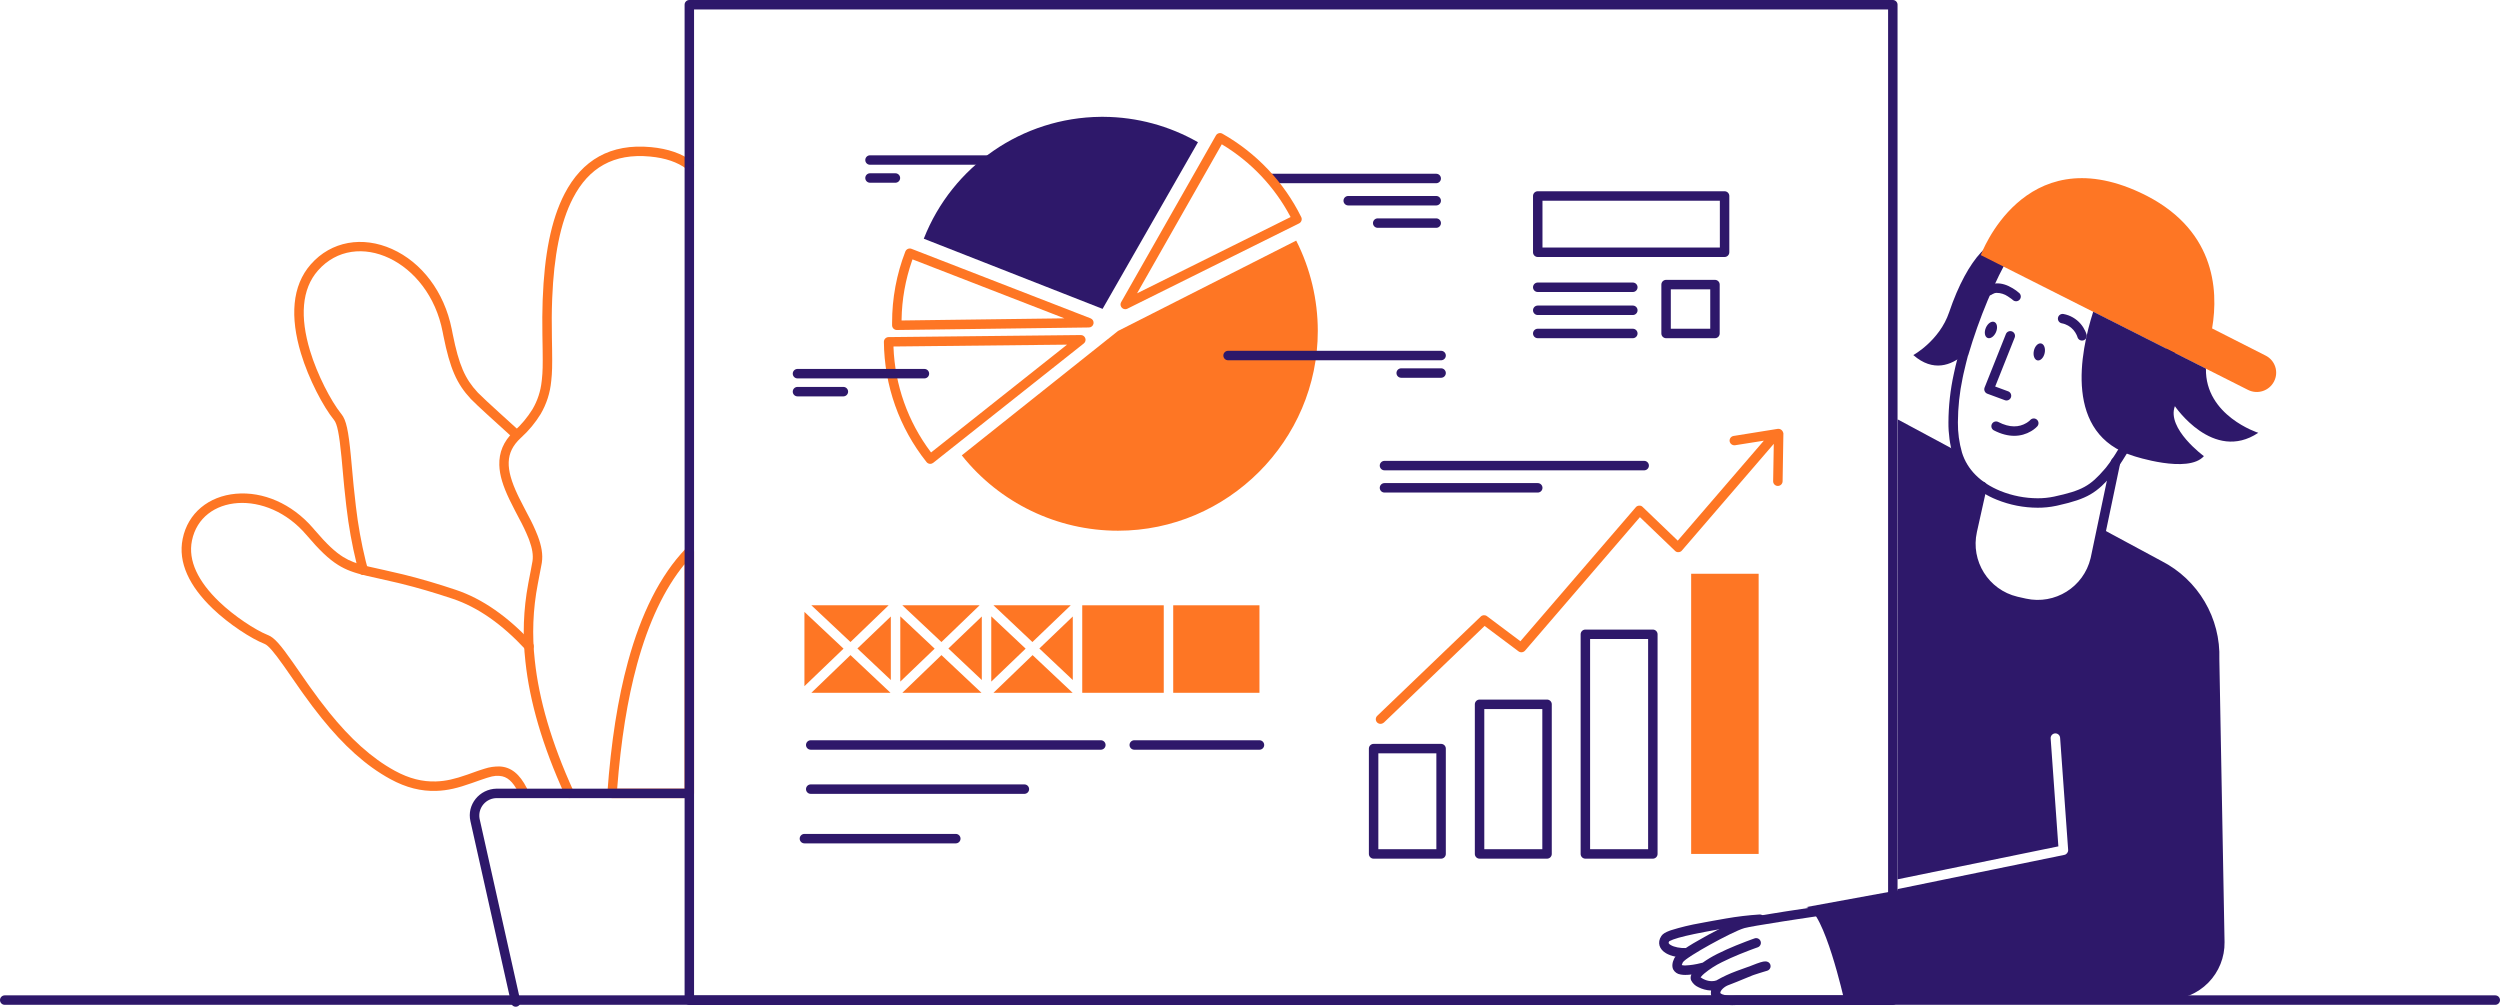
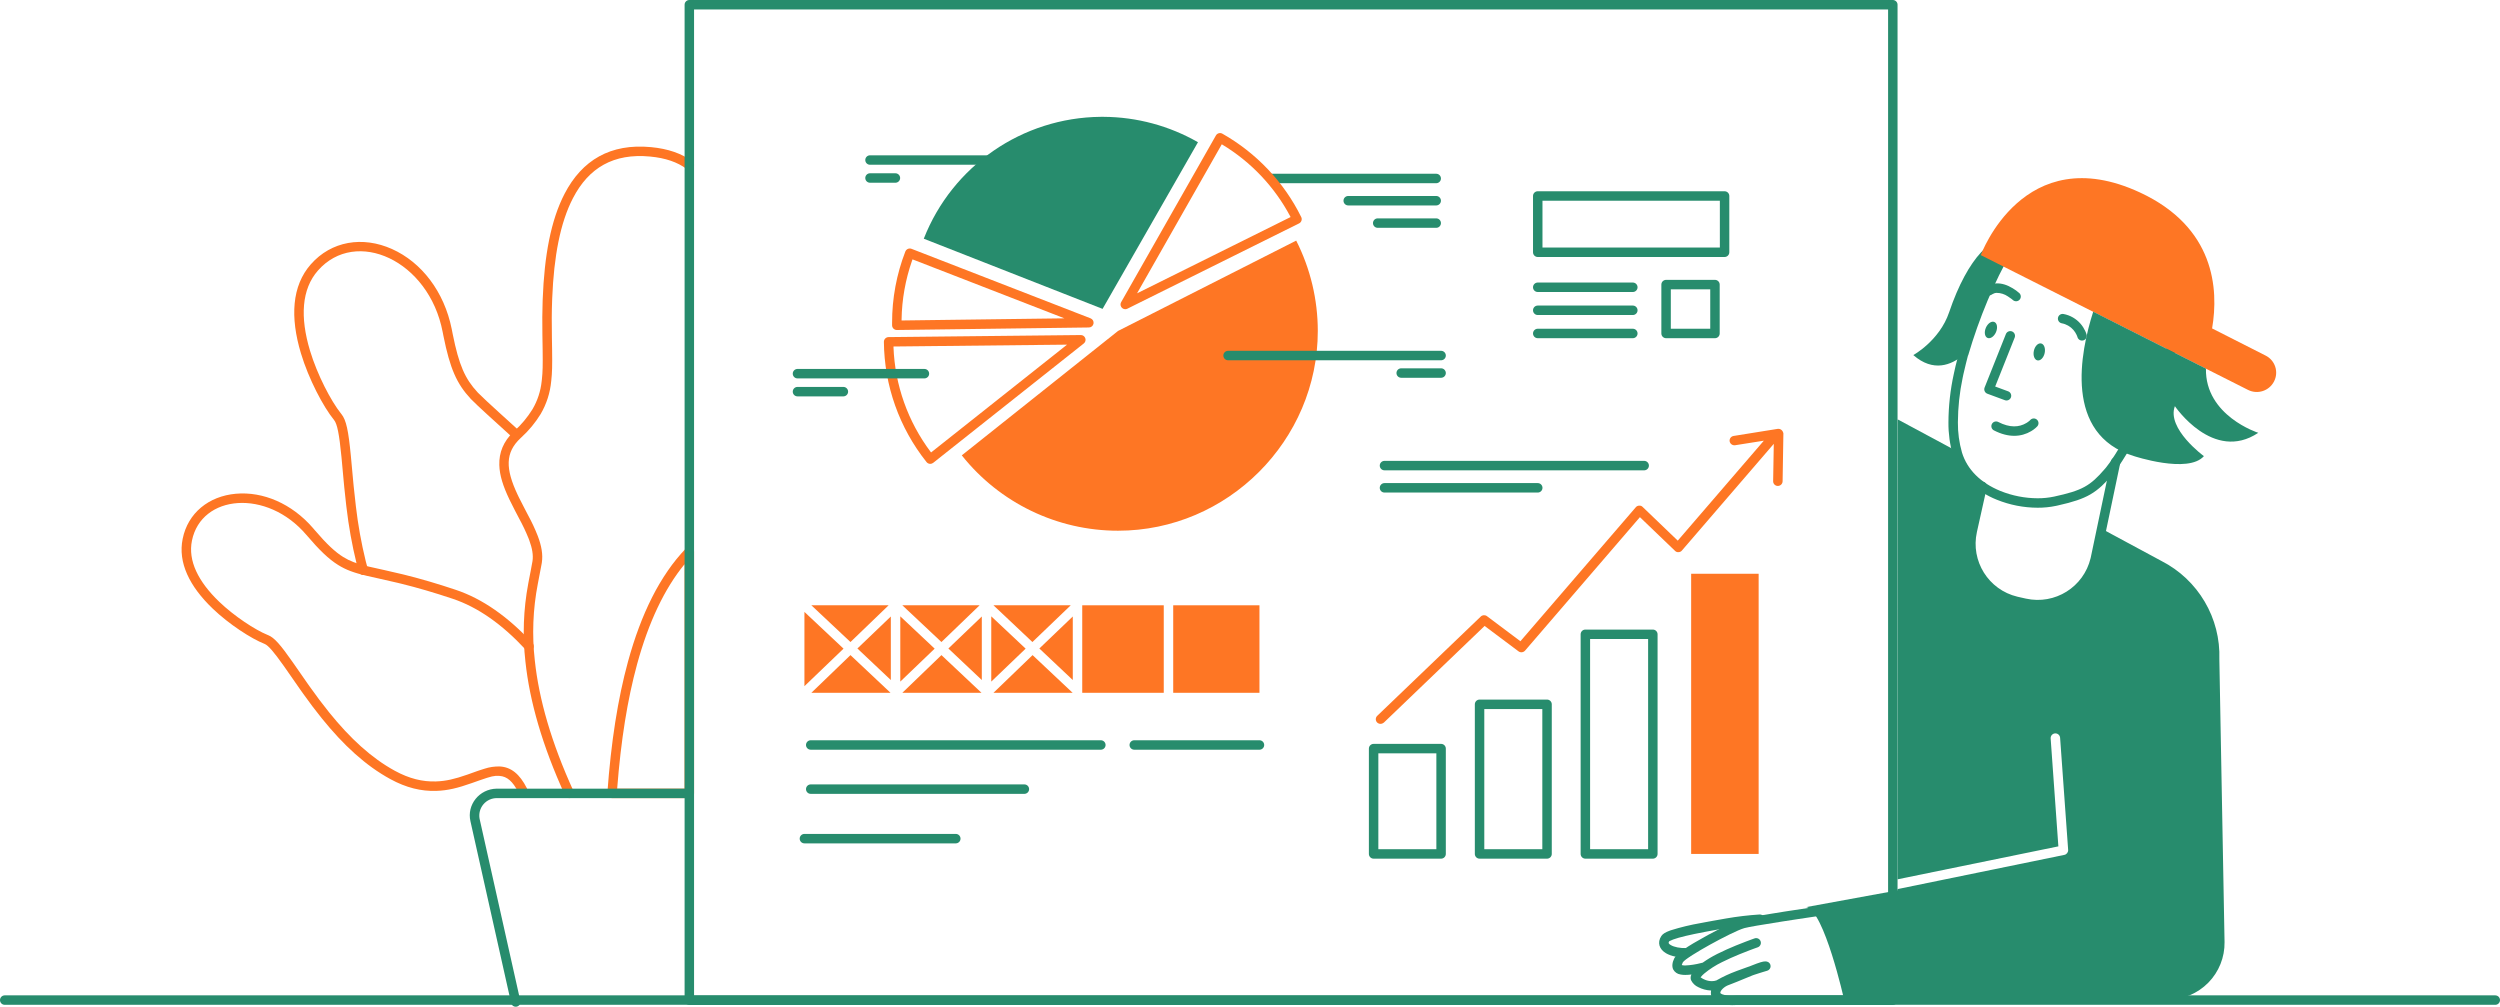
<svg xmlns="http://www.w3.org/2000/svg" viewBox="0 0 1585.6 638.5">
  <g id="graphs_and_statistics_outline_II" data-name="graphs and statistics/outline_II" transform="translate(2.6 2.6)">
    <g id="graphs_and_statistics_outline_II-2" data-name="graphs and statistics/outline_II">
      <g id="graphs_and_statistics_outline_II-3" data-name="graphs and statistics_outline_II">
        <g id="flower_1_" transform="translate(115 93)">
          <g id="leaves_1_">
            <g id="leaf_IV_1_" transform="translate(72 60)">
              <path id="Path" d="M10.529,14.177C23.51-.563,43.377-3.859,62.046,4.522,80.732,12.911,95.118,31.493,99.884,55.27l.472,2.411.164.822c3.947,19.6,7.747,28.251,15.8,36.919l.28.3c4.264,4.432,22.753,20.943,25.431,23.452a3,3,0,1,1-4.1,4.378l-2.583-2.357c-6.035-5.469-19.816-17.872-23.284-21.539l-.137-.146c-8.906-9.586-13.139-19.224-17.287-39.818q-.251-1.247-.505-2.565c-8.709-45.49-55.049-66.293-79.1-38.981C4.647,29.933,3.6,47.719,10,68.969c4.613,15.316,13.293,31.91,19.623,39.848l.282.35c3.119,3.835,4.464,10.639,6,26.487l1.477,16.056.314,3.253c.451,4.577.9,8.666,1.394,12.706a282.075,282.075,0,0,0,6.21,34.616q.658,2.617,1.37,5.167a3,3,0,1,1-5.779,1.615q-.734-2.626-1.41-5.319A287.893,287.893,0,0,1,33.134,168.4l-.229-1.893c-.413-3.482-.795-7.042-1.18-10.951l-.4-4.19c-.339-3.644-1.077-11.822-1.225-13.4l-.164-1.722c-1.384-14.24-2.661-20.81-4.679-23.291-6.851-8.4-16.091-25.966-21-42.255C-2.679,47.67-1.514,27.851,10.529,14.177Z" transform="translate(-2.98 -2.159)" fill="#fe7624" />
            </g>
            <g id="leaf_II_1_" transform="translate(0 220)">
              <path id="Path-2" data-name="Path" d="M34.433.191C51.6-1.342,69.878,6.4,83.3,21.906l1.3,1.518c7.505,8.741,12.78,13.7,17.923,16.892,4.256,2.644,8.529,4.225,15.686,5.954l1.029.242c2.6.586,15.466,3.429,20.74,4.721l2.185.542c9.852,2.473,20.012,5.432,31.624,9.321C191,66.833,207.176,78.333,222.537,94.9a3,3,0,1,1-4.4,4.079c-14.726-15.884-30.1-26.809-46.253-32.195-11.891-3.982-22.217-6.971-32.26-9.461l-2.695-.654c-6.355-1.505-18.525-4.187-19.487-4.415-8.109-1.925-13.063-3.723-18.087-6.844C93.381,41.7,87.5,36.1,79.152,26.284,54.177-3.1,12.516.622,6.576,29.946,3.969,42.613,10.529,55.9,23.9,68.726,33.543,77.97,46.645,86.5,54.44,89.691l.392.158c4.013,1.572,7.906,6.125,15.681,17.221l9.01,12.948,1.62,2.3c4.366,6.145,8.33,11.44,12.4,16.482,13.414,16.619,26.887,29.011,41.737,37.111,9.1,4.982,17.588,7.025,26.045,6.749,6.346-.207,11.949-1.534,19.916-4.321l5.895-2.108,1.4-.488c1.333-.457,2.474-.825,3.573-1.147a28.826,28.826,0,0,1,9.735-1.434c7.08.387,12.572,4.711,17.172,13.827a3,3,0,1,1-5.357,2.7c-3.638-7.21-7.3-10.172-11.882-10.522l-.541-.031c-3.041-.146-4.588.161-12.359,2.87l-4.9,1.728c-8.892,3.151-15.167,4.682-22.455,4.92-9.534.311-19.088-1.988-29.119-7.481-15.639-8.53-29.662-21.427-43.528-38.607-3.911-4.845-7.714-9.9-11.843-15.683l-1.848-2.608-9.57-13.747-.945-1.342c-6.163-8.708-9.641-12.733-11.918-13.71l-.113-.046c-8.482-3.35-22.526-12.44-32.887-22.375C5.042,58.956-2.412,43.853.7,28.746,4,12.429,17.211,1.728,34.433.191Z" transform="translate(-2.437 -2.641)" fill="#fe7624" />
            </g>
            <path id="Path-3" data-name="Path" d="M41.4,29.935C52.489,8.562,70.505-2.093,96.208.341c10.826,1.012,19.489,4.041,26.114,8.982a3,3,0,1,1-3.587,4.81c-5.686-4.24-13.3-6.9-23.089-7.818C72.462,4.12,56.725,13.426,46.729,32.7c-8.09,15.6-12.083,36.853-13.161,63.38l-.042,1.064c-.3,7.931-.315,14.223-.152,24.33l.125,7.616c.141,10.032.035,14.249-.539,19.418l-.031.273a50.385,50.385,0,0,1-6.7,20.856A68.8,68.8,0,0,1,14.07,184.362l-.594.559c-9.8,9.15-9.6,19.453-1.84,35.9l.78,1.625c.96,1.969,2,4,3.629,7.109l2.349,4.5a111.528,111.528,0,0,1,6,12.879c2.415,6.352,3.36,11.8,2.6,16.844l-.148.9c-.582,3.348-2.239,11.714-2.415,12.67a160.322,160.322,0,0,0-1.89,48.686c2.612,24.435,10.383,51.778,24.617,82.954a3,3,0,1,1-5.458,2.492c-14.494-31.746-22.441-59.711-25.125-84.808a165.812,165.812,0,0,1,1.773-49.4l.27-1.464c.444-2.309,2.144-10.918,2.445-12.918.563-3.741-.144-8.048-2.071-13.274l-.38-1a117.438,117.438,0,0,0-6-12.676l-2.764-5.291c-1.447-2.783-2.4-4.683-3.384-6.733C2.351,215.3.2,208.51.013,201.977-.215,194.028,2.634,187.008,9,180.895l.379-.359a63.962,63.962,0,0,0,11.684-13.96,44.021,44.021,0,0,0,5.819-17.764l.141-1.222c.515-4.755.61-8.865.474-18.507l-.158-9.816c-.118-8.409-.092-14.235.146-21.123l.044-1.227C28.575,69.084,32.708,46.7,41.4,29.935Z" transform="translate(199.071 -2.628)" fill="#fe7624" />
            <path id="Path-4" data-name="Path" d="M52,159.306H3a3,3,0,0,1-2.993-3.217C2.371,123.569,6.652,96.31,13.094,72.752c2.084-7.62,4.417-14.9,6.935-21.63a189.574,189.574,0,0,1,8.388-19.245,145.007,145.007,0,0,1,9.911-16.763A114.894,114.894,0,0,1,49.834.931,2.952,2.952,0,0,1,51.977,0,2.986,2.986,0,0,1,55,3.006v153.3A3,3,0,0,1,52,159.306Zm-3-148.4-.128.156C36.231,26.5,26.14,47.792,18.881,74.335c-6.125,22.4-10.259,48.192-12.638,78.849l-.009.122H49Z" transform="translate(267.6 251.294)" fill="#fe7624" />
          </g>
-           <path id="pot_2_" d="M138.353,0a3,3,0,0,1,.176,5.995L138.353,6h-121A11.074,11.074,0,0,0,6.223,19.079L32.081,134.645a3,3,0,0,1-5.812,1.481l-.043-.171L.429,20.672C-1.986,10.165,6.095.2,17.021,0l.332,0Z" transform="translate(180.347 404.6)" fill="#2e186a" />
+           <path id="pot_2_" d="M138.353,0a3,3,0,0,1,.176,5.995L138.353,6h-121A11.074,11.074,0,0,0,6.223,19.079L32.081,134.645a3,3,0,0,1-5.812,1.481l-.043-.171L.429,20.672C-1.986,10.165,6.095.2,17.021,0l.332,0Z" transform="translate(180.347 404.6)" fill="#278C6D" />
        </g>
        <g id="whiteboard_2_" transform="translate(434)">
-           <path id="shape_15_" d="M766.3,637.4H3a3,3,0,0,1-3-3V3A3,3,0,0,1,3,0H766.3a3,3,0,0,1,3,3V634.4A3,3,0,0,1,766.3,637.4ZM6,6V631.4H763.3V6Z" transform="translate(-2.4 -2.6)" fill="#2e186a" />
+           <path id="shape_15_" d="M766.3,637.4H3a3,3,0,0,1-3-3V3A3,3,0,0,1,3,0H766.3a3,3,0,0,1,3,3V634.4A3,3,0,0,1,766.3,637.4ZM6,6V631.4H763.3V6Z" transform="translate(-2.4 -2.6)" fill="#278C6D" />
          <g id="graph_5_" transform="translate(434 269)">
-             <path id="Rectangle" d="M45.8,72.8H3a3,3,0,0,1-3-3V3A3,3,0,0,1,3,0H45.8a3,3,0,0,1,3,3V69.8A3,3,0,0,1,45.8,72.8ZM6,6V66.8H42.8V6Z" transform="translate(-2.4 200.2)" fill="#2e186a" />
-             <path id="Rectangle-2" data-name="Rectangle" d="M45.8,100.9H3a3,3,0,0,1-3-3V3A3,3,0,0,1,3,0H45.8a3,3,0,0,1,3,3V97.9A3,3,0,0,1,45.8,100.9ZM6,6V94.9H42.8V6Z" transform="translate(64.8 172.1)" fill="#2e186a" />
-             <path id="Rectangle-3" data-name="Rectangle" d="M45.8,145.3H3a3,3,0,0,1-3-3V3A3,3,0,0,1,3,0H45.8a3,3,0,0,1,3,3V142.3A3,3,0,0,1,45.8,145.3ZM6,6H6V139.3H42.8V6H6Z" transform="translate(131.9 127.7)" fill="#2e186a" />
+             <path id="Rectangle" d="M45.8,72.8H3a3,3,0,0,1-3-3V3A3,3,0,0,1,3,0H45.8a3,3,0,0,1,3,3V69.8A3,3,0,0,1,45.8,72.8ZM6,6V66.8H42.8V6Z" transform="translate(-2.4 200.2)" fill="#278C6D" />
+             <path id="Rectangle-2" data-name="Rectangle" d="M45.8,100.9H3a3,3,0,0,1-3-3V3A3,3,0,0,1,3,0H45.8a3,3,0,0,1,3,3V97.9A3,3,0,0,1,45.8,100.9ZM6,6V94.9H42.8V6Z" transform="translate(64.8 172.1)" fill="#278C6D" />
+             <path id="Rectangle-3" data-name="Rectangle" d="M45.8,145.3H3a3,3,0,0,1-3-3V3A3,3,0,0,1,3,0H45.8a3,3,0,0,1,3,3V142.3A3,3,0,0,1,45.8,145.3ZM6,6H6V139.3H42.8V6H6Z" transform="translate(131.9 127.7)" fill="#278C6D" />
            <rect id="Rectangle-4" data-name="Rectangle" width="42.8" height="177.7" transform="translate(202 92.3)" fill="#fe7624" />
            <path id="arrow_1_" d="M257.313.725a3.1,3.1,0,0,0-2.4-.7l-28,4.5a3.011,3.011,0,0,0-2.5,3.4,3.09,3.09,0,0,0,3.4,2.5l18.3-2.9-54.6,63.4-22.3-21.4a2.651,2.651,0,0,0-2.2-.8,2.814,2.814,0,0,0-2.1,1l-73.2,85-21.2-15.9a3.028,3.028,0,0,0-3.9.2l-65.7,63a2.988,2.988,0,0,0-.1,4.2,3.1,3.1,0,0,0,2.2.9,3.439,3.439,0,0,0,2.1-.8l63.9-61.3,21.5,16.1a3.077,3.077,0,0,0,4.1-.4l72.9-84.7,22.3,21.4a2.651,2.651,0,0,0,2.2.8,2.814,2.814,0,0,0,2.1-1l58.3-67.7-.4,23.7a2.946,2.946,0,0,0,3,3h0a3.009,3.009,0,0,0,3-3l.5-30.3A3.738,3.738,0,0,0,257.313.725Z" transform="translate(1.987 0.375)" fill="#fe7624" />
          </g>
          <g id="layout_II_1_" transform="translate(73 381)">
            <g id="lines_8_" transform="translate(0 88)">
-               <path id="Path-5" data-name="Path" d="M187,0a3,3,0,0,1,.176,5.995L187,6H3A3,3,0,0,1,2.824.005L3,0Z" transform="translate(1.6 -2.1)" fill="#2e186a" />
-               <path id="Path-6" data-name="Path" d="M138.5,0a3,3,0,0,1,.176,5.995L138.5,6H3A3,3,0,0,1,2.824.005L3,0Z" transform="translate(1.6 25.9)" fill="#2e186a" />
-               <path id="Path-7" data-name="Path" d="M99,0a3,3,0,0,1,.176,5.995L99,6H3A3,3,0,0,1,2.824.005L3,0Z" transform="translate(-2.4 57.3)" fill="#2e186a" />
-               <path id="Path-8" data-name="Path" d="M82.4,0a3,3,0,0,1,.176,5.995L82.4,6H3A3,3,0,0,1,2.824.005L3,0Z" transform="translate(206.8 -2.1)" fill="#2e186a" />
+               <path id="Path-5" data-name="Path" d="M187,0a3,3,0,0,1,.176,5.995L187,6H3A3,3,0,0,1,2.824.005L3,0Z" transform="translate(1.6 -2.1)" fill="#278C6D" />
+               <path id="Path-6" data-name="Path" d="M138.5,0a3,3,0,0,1,.176,5.995L138.5,6H3A3,3,0,0,1,2.824.005L3,0Z" transform="translate(1.6 25.9)" fill="#278C6D" />
+               <path id="Path-7" data-name="Path" d="M99,0a3,3,0,0,1,.176,5.995L99,6H3A3,3,0,0,1,2.824.005L3,0Z" transform="translate(-2.4 57.3)" fill="#278C6D" />
+               <path id="Path-8" data-name="Path" d="M82.4,0a3,3,0,0,1,.176,5.995L82.4,6H3A3,3,0,0,1,2.824.005L3,0Z" transform="translate(206.8 -2.1)" fill="#278C6D" />
            </g>
            <g id="oragne_bar">
              <path id="Path-9" data-name="Path" d="M0,20.3l21.2,20V0Z" transform="translate(91.9 7.4)" fill="#fe7624" />
              <path id="Path-10" data-name="Path" d="M0,41.4,21.8,20.5,0,0Z" transform="translate(61.4 7.3)" fill="#fe7624" />
              <path id="Path-11" data-name="Path" d="M49,0H0L24.7,23.3Z" transform="translate(120.5 0.3)" fill="#fe7624" />
              <path id="Path-12" data-name="Path" d="M24.8,0,0,23.9H50.2Z" transform="translate(62.7 31.9)" fill="#fe7624" />
              <path id="Path-13" data-name="Path" d="M0,41.4,21.8,20.5,0,0Z" transform="translate(119.1 7.3)" fill="#fe7624" />
              <path id="Path-14" data-name="Path" d="M0,0V47.1L24.8,23.3Z" transform="translate(0.6 4.5)" fill="#fe7624" />
              <path id="Path-15" data-name="Path" d="M24.8,0,0,23.9H50.2Z" transform="translate(5 31.9)" fill="#fe7624" />
              <path id="Path-16" data-name="Path" d="M49,0H0L24.8,23.3Z" transform="translate(5 0.3)" fill="#fe7624" />
              <path id="Path-17" data-name="Path" d="M21.2,40.3V0L0,20.3Z" transform="translate(149.6 7.4)" fill="#fe7624" />
              <path id="Path-18" data-name="Path" d="M0,20.3l21.2,20V0Z" transform="translate(34.2 7.4)" fill="#fe7624" />
              <path id="Path-19" data-name="Path" d="M24.8,0,0,23.9H50.2Z" transform="translate(120.5 31.9)" fill="#fe7624" />
              <path id="Path-20" data-name="Path" d="M49,0H0L24.8,23.3Z" transform="translate(62.7 0.3)" fill="#fe7624" />
              <path id="Path-21" data-name="Path" d="M51.7,0H0V55.5H51.7Z" transform="translate(176.8 0.3)" fill="#fe7624" />
              <path id="Path-22" data-name="Path" d="M54.7,0H0V55.5H54.7Z" transform="translate(234.5 0.3)" fill="#fe7624" />
              <path id="Path-23" data-name="Path" d="M.4.45c.1.1.1.1.2.1V.45Z" transform="translate(170.2 55.35)" fill="#fe7624" />
            </g>
          </g>
          <g id="layout_3_" transform="translate(538 121)">
-             <path id="Rectangle-5" data-name="Rectangle" d="M34,37H3a3,3,0,0,1-3-3V3A3,3,0,0,1,3,0H34a3,3,0,0,1,3,3V34A3,3,0,0,1,34,37ZM6,6V31H31V6Z" transform="translate(79.1 53.9)" fill="#2e186a" />
-             <path id="Rectangle-6" data-name="Rectangle" d="M121.5,41.7H3a3,3,0,0,1-3-3V3A3,3,0,0,1,3,0H121.5a3,3,0,0,1,3,3V38.7A3,3,0,0,1,121.5,41.7ZM6,6V35.7H118.5V6Z" transform="translate(-2.3 -2.3)" fill="#2e186a" />
-             <path id="Path-24" data-name="Path" d="M63.3,0a3,3,0,0,1,.176,5.995L63.3,6H3A3,3,0,0,1,2.824.005L3,0Z" transform="translate(-2.3 84.9)" fill="#2e186a" />
-             <path id="Path-25" data-name="Path" d="M63.3,0a3,3,0,0,1,.176,5.995L63.3,6H3A3,3,0,0,1,2.824.005L3,0Z" transform="translate(-2.3 70.2)" fill="#2e186a" />
-             <path id="Path-26" data-name="Path" d="M63.3,0a3,3,0,0,1,.176,5.995L63.3,6H3A3,3,0,0,1,2.824.005L3,0Z" transform="translate(-2.3 55.6)" fill="#2e186a" />
+             <path id="Rectangle-5" data-name="Rectangle" d="M34,37H3a3,3,0,0,1-3-3V3A3,3,0,0,1,3,0H34a3,3,0,0,1,3,3V34A3,3,0,0,1,34,37ZM6,6V31H31V6Z" transform="translate(79.1 53.9)" fill="#278C6D" />
+             <path id="Rectangle-6" data-name="Rectangle" d="M121.5,41.7H3a3,3,0,0,1-3-3V3A3,3,0,0,1,3,0H121.5a3,3,0,0,1,3,3V38.7A3,3,0,0,1,121.5,41.7ZM6,6V35.7H118.5V6Z" transform="translate(-2.3 -2.3)" fill="#278C6D" />
+             <path id="Path-24" data-name="Path" d="M63.3,0a3,3,0,0,1,.176,5.995L63.3,6H3A3,3,0,0,1,2.824.005L3,0Z" transform="translate(-2.3 84.9)" fill="#278C6D" />
+             <path id="Path-25" data-name="Path" d="M63.3,0a3,3,0,0,1,.176,5.995L63.3,6H3A3,3,0,0,1,2.824.005L3,0Z" transform="translate(-2.3 70.2)" fill="#278C6D" />
+             <path id="Path-26" data-name="Path" d="M63.3,0a3,3,0,0,1,.176,5.995L63.3,6H3A3,3,0,0,1,2.824.005L3,0Z" transform="translate(-2.3 55.6)" fill="#278C6D" />
          </g>
          <g id="lines_7_" transform="translate(441 292)">
-             <path id="Path-27" data-name="Path" d="M167.7,0a3,3,0,0,1,.176,5.995L167.7,6H3A3,3,0,0,1,2.824.005L3,0Z" transform="translate(-2.5 -2.3)" fill="#2e186a" />
-             <path id="Path-28" data-name="Path" d="M100.2,0a3,3,0,0,1,.176,5.995L100.2,6H3A3,3,0,0,1,2.824.005L3,0Z" transform="translate(-2.5 11.8)" fill="#2e186a" />
+             <path id="Path-27" data-name="Path" d="M167.7,0a3,3,0,0,1,.176,5.995L167.7,6H3A3,3,0,0,1,2.824.005L3,0Z" transform="translate(-2.5 -2.3)" fill="#278C6D" />
+             <path id="Path-28" data-name="Path" d="M100.2,0a3,3,0,0,1,.176,5.995L100.2,6H3A3,3,0,0,1,2.824.005L3,0Z" transform="translate(-2.5 11.8)" fill="#278C6D" />
          </g>
          <g id="circle_graph_4_" transform="translate(69 71)">
            <path id="Path-29" data-name="Path" d="M99.1,57.3,212.1,0a126.927,126.927,0,0,1,13.7,57.3c0,69.5-57.2,126.7-126.7,126.7A126.586,126.586,0,0,1,0,136.2Z" transform="translate(104.4 79)" fill="#fe7624" />
-             <path id="Path-30" data-name="Path" d="M107.7,0a3,3,0,0,1,.176,5.995L107.7,6H3A3,3,0,0,1,2.824.005L3,0Z" transform="translate(297.6 36.6)" fill="#2e186a" />
-             <path id="Path-31" data-name="Path" d="M58.8,0a3,3,0,0,1,.176,5.995L58.8,6H3A3,3,0,0,1,2.824.005L3,0Z" transform="translate(346.5 50.7)" fill="#2e186a" />
-             <path id="Path-32" data-name="Path" d="M40.1,0a3,3,0,0,1,.176,5.995L40.1,6H3A3,3,0,0,1,2.824.005L3,0Z" transform="translate(365.2 64.9)" fill="#2e186a" />
-             <path id="Path-33" data-name="Path" d="M138.1,0a3,3,0,0,1,.176,5.995L138.1,6H3A3,3,0,0,1,2.824.005L3,0Z" transform="translate(270.3 148.9)" fill="#2e186a" />
-             <path id="Path-34" data-name="Path" d="M28.3,0a3,3,0,0,1,.176,5.995L28.3,6H3A3,3,0,0,1,2.824.005L3,0Z" transform="translate(380.1 160)" fill="#2e186a" />
+             <path id="Path-30" data-name="Path" d="M107.7,0a3,3,0,0,1,.176,5.995L107.7,6H3A3,3,0,0,1,2.824.005L3,0Z" transform="translate(297.6 36.6)" fill="#278C6D" />
+             <path id="Path-31" data-name="Path" d="M58.8,0a3,3,0,0,1,.176,5.995L58.8,6H3A3,3,0,0,1,2.824.005L3,0Z" transform="translate(346.5 50.7)" fill="#278C6D" />
+             <path id="Path-32" data-name="Path" d="M40.1,0a3,3,0,0,1,.176,5.995L40.1,6H3A3,3,0,0,1,2.824.005L3,0Z" transform="translate(365.2 64.9)" fill="#278C6D" />
+             <path id="Path-33" data-name="Path" d="M138.1,0a3,3,0,0,1,.176,5.995L138.1,6H3A3,3,0,0,1,2.824.005L3,0Z" transform="translate(270.3 148.9)" fill="#278C6D" />
+             <path id="Path-34" data-name="Path" d="M28.3,0a3,3,0,0,1,.176,5.995L28.3,6H3A3,3,0,0,1,2.824.005L3,0Z" transform="translate(380.1 160)" fill="#278C6D" />
            <g id="Group" transform="translate(46 27)">
-               <path id="Path-35" data-name="Path" d="M83.5,0a3,3,0,0,1,.176,5.995L83.5,6H3A3,3,0,0,1,2.824.005L3,0Z" transform="translate(-2.8 -2.1)" fill="#2e186a" />
-               <path id="Path-36" data-name="Path" d="M19.1,0a3,3,0,0,1,.176,5.995L19.1,6H3A3,3,0,0,1,2.824.005L3,0Z" transform="translate(-2.8 9.3)" fill="#2e186a" />
+               <path id="Path-35" data-name="Path" d="M83.5,0a3,3,0,0,1,.176,5.995L83.5,6H3A3,3,0,0,1,2.824.005L3,0Z" transform="translate(-2.8 -2.1)" fill="#278C6D" />
+               <path id="Path-36" data-name="Path" d="M19.1,0a3,3,0,0,1,.176,5.995L19.1,6H3A3,3,0,0,1,2.824.005L3,0Z" transform="translate(-2.8 9.3)" fill="#278C6D" />
            </g>
            <path id="Path-37" data-name="Path" d="M29.4,81.7h0a2.986,2.986,0,0,1-2.35-1.133A124.147,124.147,0,0,1,0,4.332,3,3,0,0,1,2.968,1.3L124.868,0h.036a2.963,2.963,0,0,1,2.83,2.015,2.934,2.934,0,0,1-.97,3.337l-95.5,75.7A2.968,2.968,0,0,1,29.4,81.7ZM116.169,6.092,6.07,7.267l.016.444a117.947,117.947,0,0,0,23.6,66.447l.233.307Z" transform="translate(55 138.9)" fill="#fe7624" />
            <path id="Path-38" data-name="Path" d="M3,51.7a3,3,0,0,1-3-3V47.1A124.721,124.721,0,0,1,8.4,1.919,3.018,3.018,0,0,1,11.2,0a2.988,2.988,0,0,1,1.085.2l113.6,44.1a3,3,0,0,1-1.047,5.8L3.039,51.7ZM12.949,6.9l-.327.924A118.84,118.84,0,0,0,6.017,45.067l-.007.593,103.3-1.357Z" transform="translate(60.2 83.999)" fill="#fe7624" />
            <path id="Path-39" data-name="Path" d="M3,111.715A3.03,3.03,0,0,1,.4,110.186a2.911,2.911,0,0,1,0-2.968l60.1-105.7A3,3,0,0,1,64.594.391a124.111,124.111,0,0,1,29,22.711,123.093,123.093,0,0,1,21.013,30.172,3.005,3.005,0,0,1-1.356,4.013l-108.9,54.1A3.021,3.021,0,0,1,3,111.715ZM64.222,7.121,10.477,101.643l97.389-48.382-.189-.359a117.828,117.828,0,0,0-43.1-45.568Z" transform="translate(205.085 10.799)" fill="#fe7624" />
-             <path id="Path-40" data-name="Path" d="M173.9,16.1A121.894,121.894,0,0,0,114.2,0h-2A121.762,121.762,0,0,0,0,77.3l113.4,44.5Z" transform="translate(80.3 0.5)" fill="#2e186a" />
-             <path id="Path-41" data-name="Path" d="M83.5,0a3,3,0,0,1,.176,5.995L83.5,6H3A3,3,0,0,1,2.824.005L3,0Z" transform="translate(-2.8 160.4)" fill="#2e186a" />
-             <path id="Path-42" data-name="Path" d="M32.1,0a3,3,0,0,1,.176,5.995L32.1,6H3A3,3,0,0,1,2.824.005L3,0Z" transform="translate(-2.8 171.8)" fill="#2e186a" />
+             <path id="Path-40" data-name="Path" d="M173.9,16.1A121.894,121.894,0,0,0,114.2,0h-2A121.762,121.762,0,0,0,0,77.3l113.4,44.5Z" transform="translate(80.3 0.5)" fill="#278C6D" />
+             <path id="Path-41" data-name="Path" d="M83.5,0a3,3,0,0,1,.176,5.995L83.5,6H3A3,3,0,0,1,2.824.005L3,0Z" transform="translate(-2.8 160.4)" fill="#278C6D" />
+             <path id="Path-42" data-name="Path" d="M32.1,0a3,3,0,0,1,.176,5.995L32.1,6H3A3,3,0,0,1,2.824.005L3,0Z" transform="translate(-2.8 171.8)" fill="#278C6D" />
          </g>
        </g>
        <g id="man_7_" transform="translate(1052 110)">
          <g id="hand_II_7_" transform="translate(0 463)">
-             <path id="Path-43" data-name="Path" d="M63.732.006a3,3,0,0,1,.374,5.988A188.984,188.984,0,0,0,44.926,8.2l-8.46,1.486-3.665.661c-.927.17-1.82.335-2.69.5l-1.291.244c-9.329,1.775-16.028,3.342-19.927,4.78A15.449,15.449,0,0,0,6.77,16.8c-.121.068-.224.131-.306.186l-.119.084c-.586.946-.407,1.444.921,2.254l.172.1c2.148,1.263,5.839,2.008,9.676,1.875a3,3,0,1,1,.207,6c-4.894.169-9.692-.8-12.924-2.7C.115,22.08-1.36,17.848,1.412,13.653c.941-1.432,2.674-2.406,5.4-3.413l.619-.222A147.572,147.572,0,0,1,26.369,5.449L29,4.948c1.539-.289,3.143-.583,4.883-.9L42.4,2.545A194.988,194.988,0,0,1,63.732.006Z" transform="translate(-2.319 4.4)" fill="#2e186a" />
-             <path id="Path-44" data-name="Path" d="M37.843,64.487c-4.187,0-7.469-.641-9.756-1.906a6.488,6.488,0,0,1-3.66-5.665l-.005-.24a7.115,7.115,0,0,1,.109-1.283l.033-.175-.284-.012A19.194,19.194,0,0,1,16.451,53.1a9.379,9.379,0,0,1-4.606-4.454l-.069-.194a4.6,4.6,0,0,1,.282-3.316l.032-.074-.2.026a30.727,30.727,0,0,1-3.679.25A15.41,15.41,0,0,1,5.354,45.1L5.1,45.045A6.2,6.2,0,0,1,.537,41.86c-.9-1.876-.655-4.39.69-7.079,1.4-2.865,7.819-7.353,20.192-14.125l1.86-1.01c8.507-4.577,16.819-8.528,20.215-9.608l.59-.176C46.851,9.09,55.754,7.545,71.3,5.139l3.322-.511c4.2-.643,8.7-1.323,13.4-2.021L99.971.846,105.6.031a3,3,0,0,1,3.3,2.094l.047.171,14.1,58.4a3,3,0,0,1-2.741,3.7l-.175.005h-79.5l-.342.02C39.442,64.464,38.622,64.487,37.843,64.487ZM58.91,36.754a4.777,4.777,0,0,1,.991.1l.085.019a3,3,0,0,1,.158,5.81l-.87.254-1.6.481c-.8.243-1.526.469-2.233.691l-.592.187c-.924.294-1.817.583-2.652.859L51.17,45.5l-3.256,1.324L41.03,49.654c-2.079.846-3.417,1.372-4.769,1.876l-.537.2c-2.951,1.047-5.314,3.535-5.3,4.9,0,.288.2.563,1.135.971a16.482,16.482,0,0,0,6.149.9c.687,0,1.418-.02,2.175-.06l.454-.026.186-.006H116.31L103.746,6.36,96.788,7.375,88.906,8.541c-3.577.533-6.73,1.006-9.639,1.448L69.92,11.426c-13.461,2.1-21.822,3.553-24.178,4.2l-.2.057C41.6,16.813,31.832,21.747,23.9,26.138c-7.446,4.123-16.444,9.558-17.3,11.3a7.23,7.23,0,0,0-.56,1.414l-.034.154L6,39.082l.155.047.215.052A8.883,8.883,0,0,0,8.2,39.34a47.587,47.587,0,0,0,9.872-1.508l1.17-.279.054-.04a69.667,69.667,0,0,1,8.969-5.383l.409-.208c1.768-.892,3.735-1.823,5.847-2.767,3.66-1.636,7.734-3.307,12.109-4.969l1.21-.456c.57-.213,1.145-.426,1.711-.634l1.372-.5,1.222-.433a3,3,0,0,1,2.128,5.608l-1.623.581-1.038.376c-.952.349-1.912.707-2.853,1.065-4.269,1.622-8.236,3.249-11.79,4.838-2.031.908-3.912,1.8-5.591,2.646a56.272,56.272,0,0,0-11.135,7.161A17.141,17.141,0,0,0,18.03,46.68l-.12.158.185.145a11.582,11.582,0,0,0,2.741,1.48,11.723,11.723,0,0,0,4.2.825,8.749,8.749,0,0,0,2.89-.471L28,48.792l.254-.154A82.418,82.418,0,0,1,40.379,43l.653-.252c2.045-.783,4.257-1.584,6.574-2.38l1.422-.482,1.39-.556C55.268,37.4,57.411,36.754,58.91,36.754Z" transform="translate(6.078 -2.6)" fill="#2e186a" />
+             <path id="Path-43" data-name="Path" d="M63.732.006a3,3,0,0,1,.374,5.988A188.984,188.984,0,0,0,44.926,8.2l-8.46,1.486-3.665.661c-.927.17-1.82.335-2.69.5l-1.291.244c-9.329,1.775-16.028,3.342-19.927,4.78A15.449,15.449,0,0,0,6.77,16.8c-.121.068-.224.131-.306.186l-.119.084c-.586.946-.407,1.444.921,2.254l.172.1c2.148,1.263,5.839,2.008,9.676,1.875a3,3,0,1,1,.207,6c-4.894.169-9.692-.8-12.924-2.7C.115,22.08-1.36,17.848,1.412,13.653c.941-1.432,2.674-2.406,5.4-3.413l.619-.222A147.572,147.572,0,0,1,26.369,5.449L29,4.948c1.539-.289,3.143-.583,4.883-.9L42.4,2.545A194.988,194.988,0,0,1,63.732.006Z" transform="translate(-2.319 4.4)" fill="#278C6D" />
+             <path id="Path-44" data-name="Path" d="M37.843,64.487c-4.187,0-7.469-.641-9.756-1.906a6.488,6.488,0,0,1-3.66-5.665l-.005-.24a7.115,7.115,0,0,1,.109-1.283l.033-.175-.284-.012A19.194,19.194,0,0,1,16.451,53.1a9.379,9.379,0,0,1-4.606-4.454l-.069-.194a4.6,4.6,0,0,1,.282-3.316l.032-.074-.2.026a30.727,30.727,0,0,1-3.679.25A15.41,15.41,0,0,1,5.354,45.1L5.1,45.045A6.2,6.2,0,0,1,.537,41.86c-.9-1.876-.655-4.39.69-7.079,1.4-2.865,7.819-7.353,20.192-14.125l1.86-1.01c8.507-4.577,16.819-8.528,20.215-9.608l.59-.176C46.851,9.09,55.754,7.545,71.3,5.139l3.322-.511c4.2-.643,8.7-1.323,13.4-2.021L99.971.846,105.6.031a3,3,0,0,1,3.3,2.094l.047.171,14.1,58.4a3,3,0,0,1-2.741,3.7l-.175.005h-79.5l-.342.02C39.442,64.464,38.622,64.487,37.843,64.487ZM58.91,36.754a4.777,4.777,0,0,1,.991.1l.085.019a3,3,0,0,1,.158,5.81l-.87.254-1.6.481c-.8.243-1.526.469-2.233.691l-.592.187c-.924.294-1.817.583-2.652.859L51.17,45.5l-3.256,1.324L41.03,49.654c-2.079.846-3.417,1.372-4.769,1.876l-.537.2c-2.951,1.047-5.314,3.535-5.3,4.9,0,.288.2.563,1.135.971a16.482,16.482,0,0,0,6.149.9c.687,0,1.418-.02,2.175-.06l.454-.026.186-.006H116.31L103.746,6.36,96.788,7.375,88.906,8.541c-3.577.533-6.73,1.006-9.639,1.448L69.92,11.426c-13.461,2.1-21.822,3.553-24.178,4.2l-.2.057C41.6,16.813,31.832,21.747,23.9,26.138c-7.446,4.123-16.444,9.558-17.3,11.3a7.23,7.23,0,0,0-.56,1.414l-.034.154L6,39.082l.155.047.215.052A8.883,8.883,0,0,0,8.2,39.34a47.587,47.587,0,0,0,9.872-1.508l1.17-.279.054-.04a69.667,69.667,0,0,1,8.969-5.383l.409-.208c1.768-.892,3.735-1.823,5.847-2.767,3.66-1.636,7.734-3.307,12.109-4.969l1.21-.456c.57-.213,1.145-.426,1.711-.634l1.372-.5,1.222-.433a3,3,0,0,1,2.128,5.608l-1.623.581-1.038.376c-.952.349-1.912.707-2.853,1.065-4.269,1.622-8.236,3.249-11.79,4.838-2.031.908-3.912,1.8-5.591,2.646a56.272,56.272,0,0,0-11.135,7.161A17.141,17.141,0,0,0,18.03,46.68l-.12.158.185.145a11.582,11.582,0,0,0,2.741,1.48,11.723,11.723,0,0,0,4.2.825,8.749,8.749,0,0,0,2.89-.471L28,48.792l.254-.154A82.418,82.418,0,0,1,40.379,43l.653-.252c2.045-.783,4.257-1.584,6.574-2.38l1.422-.482,1.39-.556C55.268,37.4,57.411,36.754,58.91,36.754Z" transform="translate(6.078 -2.6)" fill="#278C6D" />
          </g>
-           <path id="body_5_" d="M262,152.2a67.417,67.417,0,0,0-36.7-62.4L187.6,69.5l-4.1,18.6a37.5,37.5,0,0,1-44.7,28.5l-4.9-1.1a37.5,37.5,0,0,1-28.5-44.7l6.3-28.3c-7.2-5-12.9-11.8-15.6-20.6-.2-.6-.3-1.2-.5-1.7L58,0l-.1,291.7,102-20.9L155,202.3a3.007,3.007,0,0,1,6-.4l5.1,71.1a3.042,3.042,0,0,1-2.4,3.2L57.9,297.9v.8L0,309.3C11.4,311.5,24,368,24,368H229.4a35.94,35.94,0,0,0,35.9-36.5Z" transform="translate(91 153.4)" fill="#2e186a" />
+           <path id="body_5_" d="M262,152.2a67.417,67.417,0,0,0-36.7-62.4L187.6,69.5l-4.1,18.6a37.5,37.5,0,0,1-44.7,28.5l-4.9-1.1a37.5,37.5,0,0,1-28.5-44.7l6.3-28.3c-7.2-5-12.9-11.8-15.6-20.6-.2-.6-.3-1.2-.5-1.7L58,0l-.1,291.7,102-20.9L155,202.3a3.007,3.007,0,0,1,6-.4l5.1,71.1a3.042,3.042,0,0,1-2.4,3.2L57.9,297.9v.8L0,309.3C11.4,311.5,24,368,24,368H229.4a35.94,35.94,0,0,0,35.9-36.5Z" transform="translate(91 153.4)" fill="#278C6D" />
          <g id="head_10_" transform="translate(158)">
-             <path id="neck_5_" d="M91.865,2.385a3,3,0,0,1,5.9,1.059l-.031.174L84.93,64.653A40.5,40.5,0,0,1,37.3,95.568l-.654-.14-4.9-1.1A40.5,40.5,0,0,1,.833,46.7l.14-.654,6.3-28.3a3,3,0,0,1,5.89,1.131l-.033.173-6.3,28.3A34.495,34.495,0,0,0,32.5,88.345l.556.129,4.9,1.1A34.487,34.487,0,0,0,78.937,63.94l.128-.555Z" transform="translate(34.399 177.499)" fill="#2e186a" />
-             <path id="face_11_" d="M56.557,185.853h0A69.543,69.543,0,0,1,30.739,180.8a53.259,53.259,0,0,1-17.63-11.385,40.344,40.344,0,0,1-10.252-16.8A73.117,73.117,0,0,1,0,131.725a146.844,146.844,0,0,1,3.372-30.606c.69-3.321,1.469-6.612,2.315-9.783.1-.366.186-.69.268-.99l.256-.919.243-.853.269-.915V87.65l.018-.063A340.691,340.691,0,0,1,19.008,52.819,267.358,267.358,0,0,1,34.681,20.93l.662-1.125.28-.466A39.781,39.781,0,0,1,50.551,4.647,40.628,40.628,0,0,1,70.163,0a57.14,57.14,0,0,1,5.976.324A75.666,75.666,0,0,1,94.607,4.855a87.037,87.037,0,0,1,9.3,4.094l1.02.535a93.02,93.02,0,0,1,18.09,12.358,68.717,68.717,0,0,1,12.549,14.6A62.035,62.035,0,0,1,142.913,53a70.011,70.011,0,0,1,2.473,18.211,87.265,87.265,0,0,1-3.908,25.969c-.86,2.838-1.835,5.585-2.9,8.167-.744,1.806-1.3,2.991-1.642,3.668l-.159.316-2.746,5.17q-.57,1.065-1.177,2.194l-1.806,3.347c-3.444,6.357-6.751,12.327-9.83,17.743-.436.765-.792,1.388-1.12,1.959l-1.444,2.51c-6.535,11.288-11.194,18.524-14.244,22.122l-.327.384c-4.593,5.385-8.763,9.609-14.19,12.72-4.809,2.757-10.728,4.763-20.43,6.922l-1.205.265A55.276,55.276,0,0,1,56.557,185.853ZM12.413,89.25h0c-.541,2.085-1.978,7.624-2.937,12.023l-.167.783-.3,1.442A139.4,139.4,0,0,0,6,131.683a67.19,67.19,0,0,0,2.588,19.165c3.331,10.793,11.775,19.229,24.418,24.395a63.712,63.712,0,0,0,23.55,4.611A49.272,49.272,0,0,0,66.986,178.8c17.733-3.855,22.854-6.649,32.233-17.586l.774-.911c2.845-3.423,7.493-10.708,13.813-21.654l1.089-1.893L116,134.815c3.326-5.848,6.943-12.389,10.749-19.443l.413-.768c.827-1.534,1.606-2.988,2.316-4.32l1.857-3.5.3-.6c.066-.134.144-.3.231-.484l.342-.743c.177-.4.335-.754.481-1.1l.338-.8c.991-2.406,1.9-4.97,2.7-7.623a81.282,81.282,0,0,0,3.65-24.181c-.193-24.441-12.735-43.442-37.277-56.477a79.941,79.941,0,0,0-9.607-4.3A69.663,69.663,0,0,0,75.508,6.291,51.181,51.181,0,0,0,70.157,6C57.119,6,47.143,11.673,40.5,22.863l-.645,1.1C29.237,42.168,19.521,65.365,12.5,89.277l-.089-.027Z" transform="translate(23.176 23.568)" fill="#2e186a" />
-             <path id="hair_II_1_" d="M31.9,72.041c5.9-20,15.3-45.3,28.3-67.1a28.965,28.965,0,0,1,1.9-2.9c-10.5-8.2-27.6,8.7-39.4,43.6-6.1,18-22.7,27.1-22.7,27.1,12.7,11.1,24.2,6.3,31.7,0C31.8,72.341,31.8,72.041,31.9,72.041Z" transform="translate(0.9 39.859)" fill="#2e186a" />
-             <path id="nose_9_" d="M13.714,1.891a3,3,0,0,1,5.635,2.054l-.06.166L6.926,35.152l8.214,3.035a3,3,0,0,1,1.831,3.687l-.056.167a3,3,0,0,1-3.687,1.831l-.167-.056-11.1-4.1A3,3,0,0,1,.152,35.959l.061-.169Z" transform="translate(45.899 97.399)" fill="#2e186a" />
-             <ellipse id="eye_II_13_" cx="5.5" cy="3.5" rx="5.5" ry="3.5" transform="matrix(0.394, -0.919, 0.919, 0.394, 44.745, 100.343)" fill="#2e186a" />
-             <ellipse id="eye_13_" cx="5.5" cy="3.5" rx="5.5" ry="3.5" transform="translate(76.18 115.216) rotate(-77.555)" fill="#2e186a" />
-             <path id="brow_II_9_" d="M.059,2.412A3,3,0,0,1,3.589.059,18.8,18.8,0,0,1,14.422,6.3a19.534,19.534,0,0,1,2.937,4.587,14.326,14.326,0,0,1,.846,2.265,3,3,0,0,1-5.76,1.671l-.091-.314a10.451,10.451,0,0,0-.448-1.121A13.577,13.577,0,0,0,9.87,10.207,12.819,12.819,0,0,0,2.412,5.942,3,3,0,0,1,.059,2.412Z" transform="translate(92.599 86.499)" fill="#2e186a" />
-             <path id="brow_9_" d="M7.334.035c3.589-.262,7.206.951,10.734,3.084a27.078,27.078,0,0,1,4.161,3.043,3,3,0,0,1-4.058,4.419l-.125-.111c-.153-.133-.391-.331-.7-.576a24.142,24.142,0,0,0-2.377-1.641A12.807,12.807,0,0,0,7.772,6.019,5.767,5.767,0,0,0,5,6.938l-.254.173A3,3,0,0,1,1.253,2.233,11.775,11.775,0,0,1,7.334.035Z" transform="translate(45.9 67.128)" fill="#2e186a" />
+             <path id="neck_5_" d="M91.865,2.385a3,3,0,0,1,5.9,1.059l-.031.174L84.93,64.653A40.5,40.5,0,0,1,37.3,95.568l-.654-.14-4.9-1.1A40.5,40.5,0,0,1,.833,46.7l.14-.654,6.3-28.3a3,3,0,0,1,5.89,1.131l-.033.173-6.3,28.3A34.495,34.495,0,0,0,32.5,88.345l.556.129,4.9,1.1A34.487,34.487,0,0,0,78.937,63.94l.128-.555Z" transform="translate(34.399 177.499)" fill="#278C6D" />
+             <path id="face_11_" d="M56.557,185.853h0A69.543,69.543,0,0,1,30.739,180.8a53.259,53.259,0,0,1-17.63-11.385,40.344,40.344,0,0,1-10.252-16.8A73.117,73.117,0,0,1,0,131.725a146.844,146.844,0,0,1,3.372-30.606c.69-3.321,1.469-6.612,2.315-9.783.1-.366.186-.69.268-.99l.256-.919.243-.853.269-.915V87.65l.018-.063A340.691,340.691,0,0,1,19.008,52.819,267.358,267.358,0,0,1,34.681,20.93l.662-1.125.28-.466A39.781,39.781,0,0,1,50.551,4.647,40.628,40.628,0,0,1,70.163,0a57.14,57.14,0,0,1,5.976.324A75.666,75.666,0,0,1,94.607,4.855a87.037,87.037,0,0,1,9.3,4.094l1.02.535a93.02,93.02,0,0,1,18.09,12.358,68.717,68.717,0,0,1,12.549,14.6A62.035,62.035,0,0,1,142.913,53a70.011,70.011,0,0,1,2.473,18.211,87.265,87.265,0,0,1-3.908,25.969c-.86,2.838-1.835,5.585-2.9,8.167-.744,1.806-1.3,2.991-1.642,3.668l-.159.316-2.746,5.17q-.57,1.065-1.177,2.194l-1.806,3.347c-3.444,6.357-6.751,12.327-9.83,17.743-.436.765-.792,1.388-1.12,1.959l-1.444,2.51c-6.535,11.288-11.194,18.524-14.244,22.122l-.327.384c-4.593,5.385-8.763,9.609-14.19,12.72-4.809,2.757-10.728,4.763-20.43,6.922l-1.205.265A55.276,55.276,0,0,1,56.557,185.853ZM12.413,89.25h0c-.541,2.085-1.978,7.624-2.937,12.023l-.167.783-.3,1.442A139.4,139.4,0,0,0,6,131.683a67.19,67.19,0,0,0,2.588,19.165c3.331,10.793,11.775,19.229,24.418,24.395a63.712,63.712,0,0,0,23.55,4.611A49.272,49.272,0,0,0,66.986,178.8c17.733-3.855,22.854-6.649,32.233-17.586l.774-.911c2.845-3.423,7.493-10.708,13.813-21.654l1.089-1.893L116,134.815c3.326-5.848,6.943-12.389,10.749-19.443l.413-.768c.827-1.534,1.606-2.988,2.316-4.32l1.857-3.5.3-.6c.066-.134.144-.3.231-.484l.342-.743c.177-.4.335-.754.481-1.1l.338-.8c.991-2.406,1.9-4.97,2.7-7.623a81.282,81.282,0,0,0,3.65-24.181c-.193-24.441-12.735-43.442-37.277-56.477a79.941,79.941,0,0,0-9.607-4.3A69.663,69.663,0,0,0,75.508,6.291,51.181,51.181,0,0,0,70.157,6C57.119,6,47.143,11.673,40.5,22.863l-.645,1.1C29.237,42.168,19.521,65.365,12.5,89.277l-.089-.027Z" transform="translate(23.176 23.568)" fill="#278C6D" />
+             <path id="hair_II_1_" d="M31.9,72.041c5.9-20,15.3-45.3,28.3-67.1a28.965,28.965,0,0,1,1.9-2.9c-10.5-8.2-27.6,8.7-39.4,43.6-6.1,18-22.7,27.1-22.7,27.1,12.7,11.1,24.2,6.3,31.7,0C31.8,72.341,31.8,72.041,31.9,72.041Z" transform="translate(0.9 39.859)" fill="#278C6D" />
+             <path id="nose_9_" d="M13.714,1.891a3,3,0,0,1,5.635,2.054l-.06.166L6.926,35.152l8.214,3.035a3,3,0,0,1,1.831,3.687l-.056.167a3,3,0,0,1-3.687,1.831l-.167-.056-11.1-4.1A3,3,0,0,1,.152,35.959l.061-.169Z" transform="translate(45.899 97.399)" fill="#278C6D" />
+             <ellipse id="eye_II_13_" cx="5.5" cy="3.5" rx="5.5" ry="3.5" transform="matrix(0.394, -0.919, 0.919, 0.394, 44.745, 100.343)" fill="#278C6D" />
+             <ellipse id="eye_13_" cx="5.5" cy="3.5" rx="5.5" ry="3.5" transform="translate(76.18 115.216) rotate(-77.555)" fill="#278C6D" />
+             <path id="brow_II_9_" d="M.059,2.412A3,3,0,0,1,3.589.059,18.8,18.8,0,0,1,14.422,6.3a19.534,19.534,0,0,1,2.937,4.587,14.326,14.326,0,0,1,.846,2.265,3,3,0,0,1-5.76,1.671l-.091-.314a10.451,10.451,0,0,0-.448-1.121A13.577,13.577,0,0,0,9.87,10.207,12.819,12.819,0,0,0,2.412,5.942,3,3,0,0,1,.059,2.412Z" transform="translate(92.599 86.499)" fill="#278C6D" />
+             <path id="brow_9_" d="M7.334.035c3.589-.262,7.206.951,10.734,3.084a27.078,27.078,0,0,1,4.161,3.043,3,3,0,0,1-4.058,4.419l-.125-.111c-.153-.133-.391-.331-.7-.576a24.142,24.142,0,0,0-2.377-1.641A12.807,12.807,0,0,0,7.772,6.019,5.767,5.767,0,0,0,5,6.938l-.254.173A3,3,0,0,1,1.253,2.233,11.775,11.775,0,0,1,7.334.035Z" transform="translate(45.9 67.128)" fill="#278C6D" />
            <path id="cap_5_" d="M180.6,112.51l-33.9-17.2c4.3-25.2,1.6-64.2-45.7-86.2C27-25.29,0,48.81,0,48.81l169.5,85.5a12.31,12.31,0,0,0,16.5-5.4A12.111,12.111,0,0,0,180.6,112.51Z" transform="translate(43.7 0.39)" fill="#fe7624" />
-             <path id="mouth_9_" d="M28.879.745a3,3,0,0,1,.276,4.234,11.962,11.962,0,0,1-1.092,1.06,19.208,19.208,0,0,1-2.823,2.03c-6.363,3.774-14.4,4.254-23.616-.5A3,3,0,0,1,4.377,2.234c7.312,3.776,13.163,3.426,17.8.674a13.235,13.235,0,0,0,1.941-1.392l.246-.222.279-.274A3,3,0,0,1,28.879.745Z" transform="translate(50.399 152.8)" fill="#2e186a" />
-             <path id="hair_9_" d="M78.861,36.1,7.361,0c-8.3,25.9-18.7,77.8,25.6,91.5,0,0,34.6,11.5,44.6.1,0,0-23.8-17.4-18.4-31.7,0,0,24.3,36,52.9,16.9C111.961,76.8,78.261,66,78.861,36.1Z" transform="translate(107.639 85.1)" fill="#2e186a" />
+             <path id="mouth_9_" d="M28.879.745a3,3,0,0,1,.276,4.234,11.962,11.962,0,0,1-1.092,1.06,19.208,19.208,0,0,1-2.823,2.03c-6.363,3.774-14.4,4.254-23.616-.5A3,3,0,0,1,4.377,2.234c7.312,3.776,13.163,3.426,17.8.674a13.235,13.235,0,0,0,1.941-1.392l.246-.222.279-.274A3,3,0,0,1,28.879.745Z" transform="translate(50.399 152.8)" fill="#278C6D" />
+             <path id="hair_9_" d="M78.861,36.1,7.361,0c-8.3,25.9-18.7,77.8,25.6,91.5,0,0,34.6,11.5,44.6.1,0,0-23.8-17.4-18.4-31.7,0,0,24.3,36,52.9,16.9C111.961,76.8,78.261,66,78.861,36.1Z" transform="translate(107.639 85.1)" fill="#278C6D" />
          </g>
        </g>
-         <path id="line_8_" d="M1582.6,0a3,3,0,0,1,.176,5.995L1582.6,6H3A3,3,0,0,1,2.824.005L3,0Z" transform="translate(-2.6 628.7)" fill="#2e186a" />
+         <path id="line_8_" d="M1582.6,0a3,3,0,0,1,.176,5.995L1582.6,6H3A3,3,0,0,1,2.824.005L3,0Z" transform="translate(-2.6 628.7)" fill="#278C6D" />
      </g>
    </g>
  </g>
</svg>
